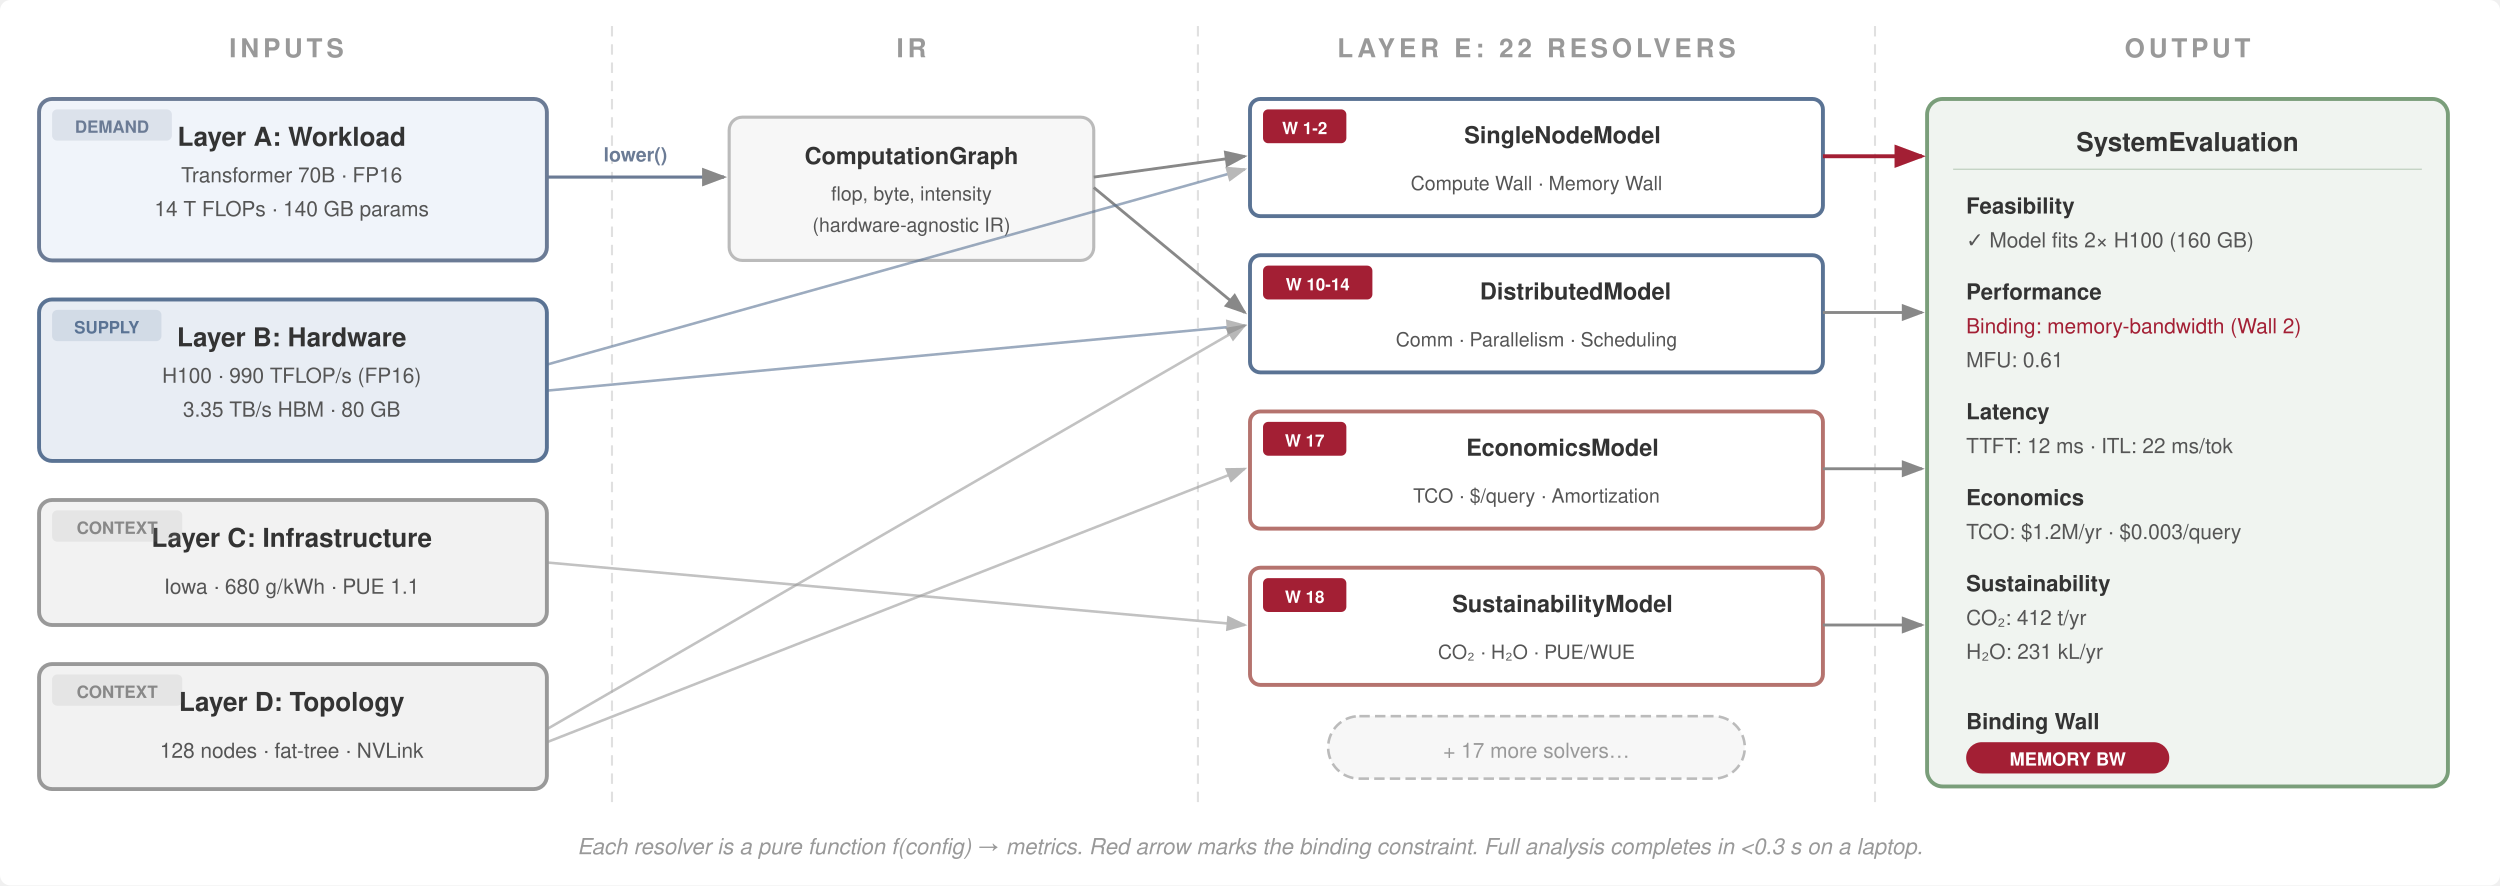
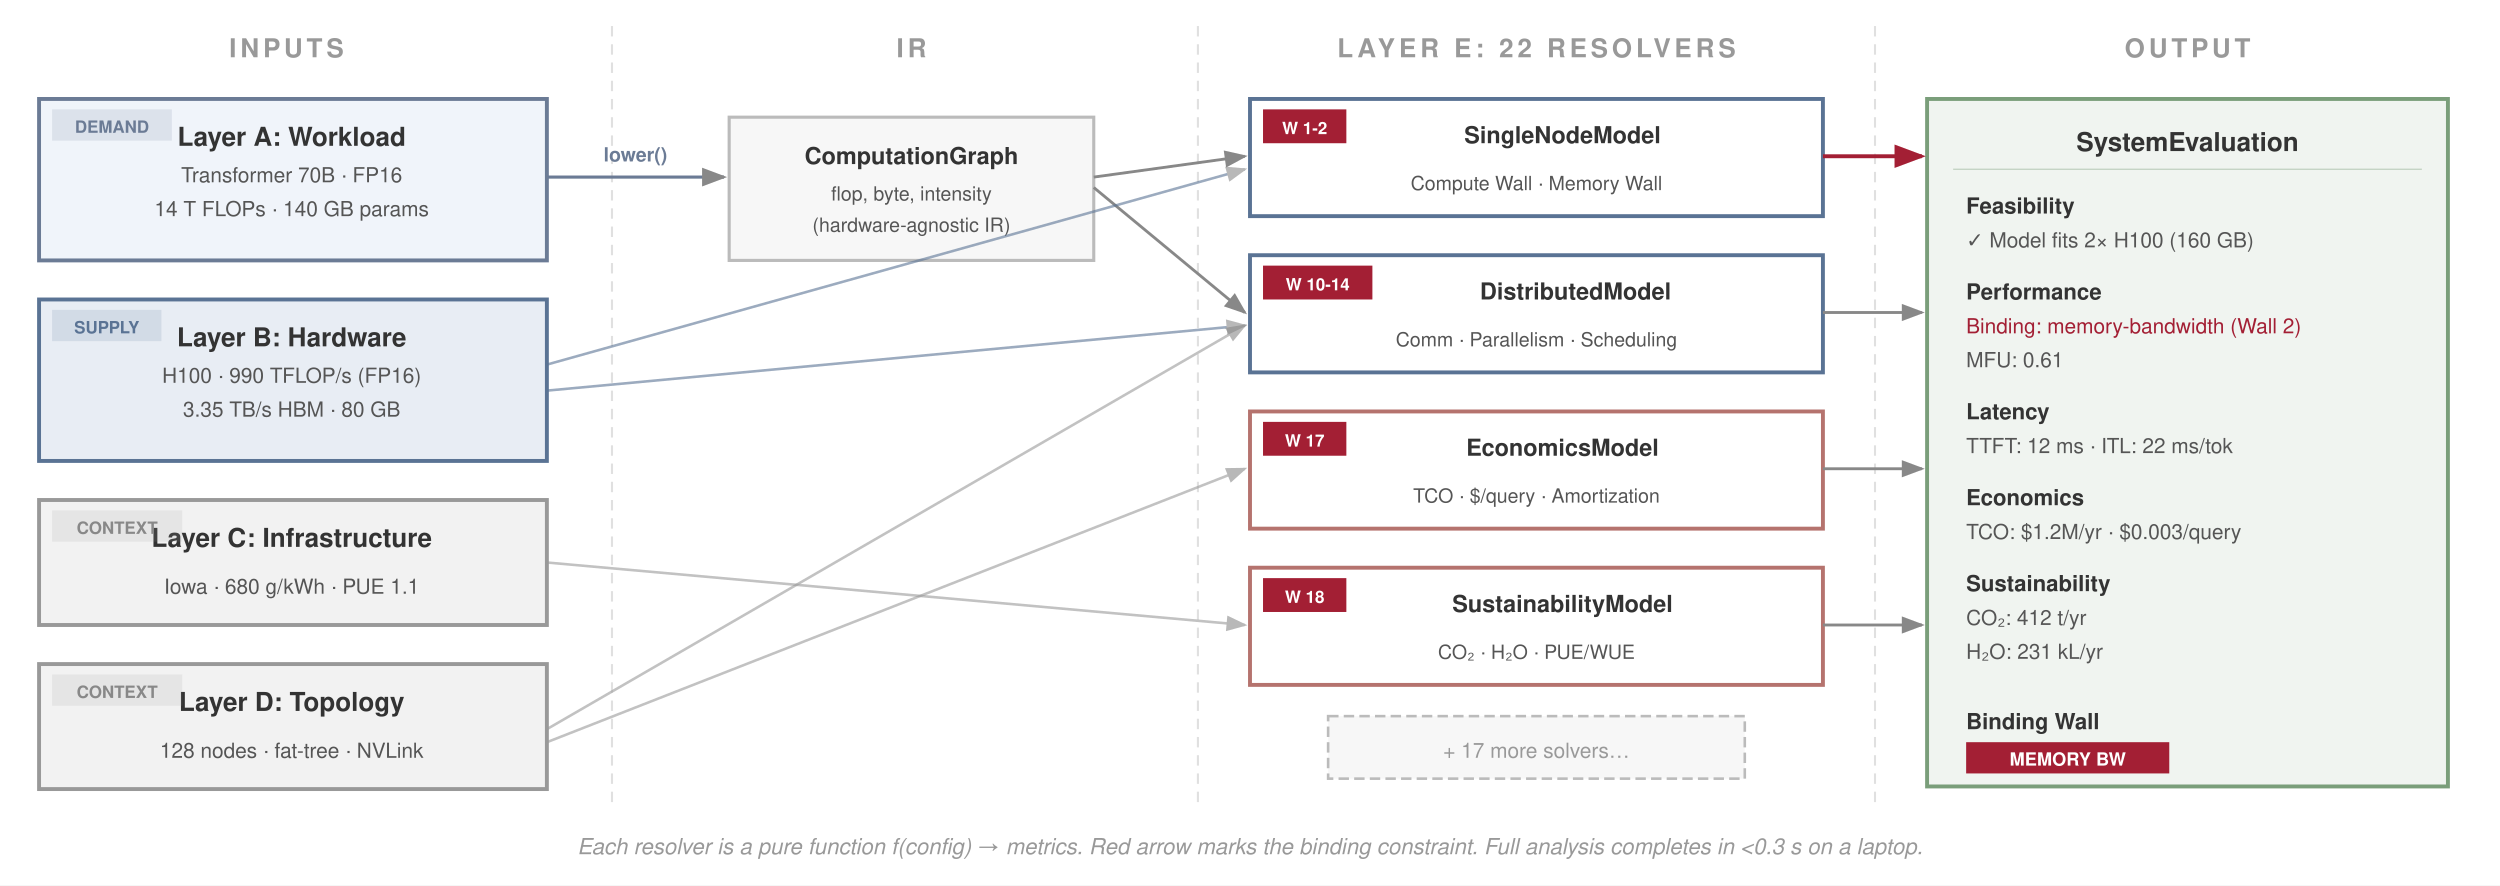
<svg xmlns="http://www.w3.org/2000/svg" viewBox="0 0 960 340" font-family="Helvetica Neue, Helvetica, Arial, sans-serif">
-   <rect width="960" height="340" fill="#fff" rx="4" />
+   <rect width="960" height="340" fill="#fff" />
  <defs>
    <marker id="arrow" markerWidth="8" markerHeight="6" refX="7" refY="3" orient="auto">
      <path d="M0,0 L8,3 L0,6 Z" fill="#888" />
    </marker>
    <marker id="arrow-red" markerWidth="8" markerHeight="6" refX="7" refY="3" orient="auto">
      <path d="M0,0 L8,3 L0,6 Z" fill="#a31f34" />
    </marker>
    <marker id="arrow-green" markerWidth="8" markerHeight="6" refX="7" refY="3" orient="auto">
      <path d="M0,0 L8,3 L0,6 Z" fill="#999" />
    </marker>
  </defs>
  <text x="110" y="22" text-anchor="middle" font-size="10" font-weight="700" fill="#999" letter-spacing="1.5">INPUTS</text>
  <text x="350" y="22" text-anchor="middle" font-size="10" font-weight="700" fill="#999" letter-spacing="1.5">IR</text>
  <text x="590" y="22" text-anchor="middle" font-size="10" font-weight="700" fill="#999" letter-spacing="1.5">LAYER E: 22 RESOLVERS</text>
  <text x="840" y="22" text-anchor="middle" font-size="10" font-weight="700" fill="#999" letter-spacing="1.5">OUTPUT</text>
  <line x1="235" y1="10" x2="235" y2="310" stroke="#e0e0e0" stroke-dasharray="4,3" stroke-width="0.8" />
  <line x1="460" y1="10" x2="460" y2="310" stroke="#e0e0e0" stroke-dasharray="4,3" stroke-width="0.8" />
  <line x1="720" y1="10" x2="720" y2="310" stroke="#e0e0e0" stroke-dasharray="4,3" stroke-width="0.8" />
-   <rect x="15" y="38" width="195" height="62" rx="5" fill="#f0f4fa" stroke="#6b7b95" stroke-width="1.5" />
+   <rect x="15" y="38" width="195" height="62" fill="#f0f4fa" stroke="#6b7b95" stroke-width="1.5" />
  <text x="112" y="56" text-anchor="middle" font-size="10" font-weight="700" fill="#333">Layer A: Workload</text>
  <text x="112" y="70" text-anchor="middle" font-size="8" fill="#555">Transformer 70B · FP16</text>
  <text x="112" y="83" text-anchor="middle" font-size="8" fill="#555">14 T FLOPs · 140 GB params</text>
-   <rect x="20" y="42" width="46" height="12" rx="2" fill="#6b7b95" opacity="0.15" />
+   <rect x="20" y="42" width="46" height="12" fill="#6b7b95" opacity="0.15" />
  <text x="43" y="51" text-anchor="middle" font-size="6.5" font-weight="700" fill="#6b7b95">DEMAND</text>
-   <rect x="15" y="115" width="195" height="62" rx="5" fill="#e8edf4" stroke="#5a7394" stroke-width="1.5" />
+   <rect x="15" y="115" width="195" height="62" fill="#e8edf4" stroke="#5a7394" stroke-width="1.5" />
  <text x="112" y="133" text-anchor="middle" font-size="10" font-weight="700" fill="#333">Layer B: Hardware</text>
  <text x="112" y="147" text-anchor="middle" font-size="8" fill="#555">H100 · 990 TFLOP/s (FP16)</text>
  <text x="112" y="160" text-anchor="middle" font-size="8" fill="#555">3.35 TB/s HBM · 80 GB</text>
-   <rect x="20" y="119" width="42" height="12" rx="2" fill="#5a7394" opacity="0.15" />
+   <rect x="20" y="119" width="42" height="12" fill="#5a7394" opacity="0.15" />
  <text x="41" y="128" text-anchor="middle" font-size="6.5" font-weight="700" fill="#5a7394">SUPPLY</text>
-   <rect x="15" y="192" width="195" height="48" rx="5" fill="#f2f2f2" stroke="#999" stroke-width="1.5" />
+   <rect x="15" y="192" width="195" height="48" fill="#f2f2f2" stroke="#999" stroke-width="1.5" />
  <text x="112" y="210" text-anchor="middle" font-size="10" font-weight="700" fill="#333">Layer C: Infrastructure</text>
  <text x="112" y="228" text-anchor="middle" font-size="8" fill="#555">Iowa · 680 g/kWh · PUE 1.1</text>
-   <rect x="20" y="196" width="50" height="12" rx="2" fill="#999" opacity="0.15" />
+   <rect x="20" y="196" width="50" height="12" fill="#999" opacity="0.15" />
  <text x="45" y="205" text-anchor="middle" font-size="6.5" font-weight="700" fill="#888">CONTEXT</text>
-   <rect x="15" y="255" width="195" height="48" rx="5" fill="#f2f2f2" stroke="#999" stroke-width="1.5" />
+   <rect x="15" y="255" width="195" height="48" fill="#f2f2f2" stroke="#999" stroke-width="1.5" />
  <text x="112" y="273" text-anchor="middle" font-size="10" font-weight="700" fill="#333">Layer D: Topology</text>
  <text x="112" y="291" text-anchor="middle" font-size="8" fill="#555">128 nodes · fat-tree · NVLink</text>
-   <rect x="20" y="259" width="50" height="12" rx="2" fill="#999" opacity="0.15" />
+   <rect x="20" y="259" width="50" height="12" fill="#999" opacity="0.15" />
  <text x="45" y="268" text-anchor="middle" font-size="6.5" font-weight="700" fill="#888">CONTEXT</text>
-   <rect x="280" y="45" width="140" height="55" rx="5" fill="#f7f7f7" stroke="#bbb" stroke-width="1.2" />
+   <rect x="280" y="45" width="140" height="55" fill="#f7f7f7" stroke="#bbb" stroke-width="1.2" />
  <text x="350" y="63" text-anchor="middle" font-size="9" font-weight="700" fill="#333">ComputationGraph</text>
  <text x="350" y="77" text-anchor="middle" font-size="7.5" fill="#555">flop, byte, intensity</text>
  <text x="350" y="89" text-anchor="middle" font-size="7.5" fill="#555">(hardware-agnostic IR)</text>
  <line x1="210" y1="68" x2="278" y2="68" stroke="#6b7b95" stroke-width="1.2" marker-end="url(#arrow)" />
  <text x="244" y="62" text-anchor="middle" font-size="7.5" font-weight="700" fill="#6b7b95">lower()</text>
-   <rect x="480" y="38" width="220" height="45" rx="4" fill="#fff" stroke="#5a7394" stroke-width="1.5" />
-   <rect x="485" y="42" width="32" height="13" rx="2" fill="#a31f34" />
+   <rect x="480" y="38" width="220" height="45" fill="#fff" stroke="#5a7394" stroke-width="1.5" />
+   <rect x="485" y="42" width="32" height="13" fill="#a31f34" />
  <text x="501" y="51.5" text-anchor="middle" font-size="6.5" font-weight="700" fill="#fff">W 1-2</text>
  <text x="600" y="55" text-anchor="middle" font-size="9" font-weight="700" fill="#333">SingleNodeModel</text>
  <text x="590" y="73" text-anchor="middle" font-size="7.5" fill="#555">Compute Wall · Memory Wall</text>
-   <rect x="480" y="98" width="220" height="45" rx="4" fill="#fff" stroke="#5a7394" stroke-width="1.5" />
-   <rect x="485" y="102" width="42" height="13" rx="2" fill="#a31f34" />
+   <rect x="480" y="98" width="220" height="45" fill="#fff" stroke="#5a7394" stroke-width="1.5" />
+   <rect x="485" y="102" width="42" height="13" fill="#a31f34" />
  <text x="506" y="111.5" text-anchor="middle" font-size="6.5" font-weight="700" fill="#fff">W 10-14</text>
  <text x="605" y="115" text-anchor="middle" font-size="9" font-weight="700" fill="#333">DistributedModel</text>
  <text x="590" y="133" text-anchor="middle" font-size="7.5" fill="#555">Comm · Parallelism · Scheduling</text>
-   <rect x="480" y="158" width="220" height="45" rx="4" fill="#fff" stroke="#b5736e" stroke-width="1.5" />
-   <rect x="485" y="162" width="32" height="13" rx="2" fill="#a31f34" />
+   <rect x="480" y="158" width="220" height="45" fill="#fff" stroke="#b5736e" stroke-width="1.5" />
+   <rect x="485" y="162" width="32" height="13" fill="#a31f34" />
  <text x="501" y="171.5" text-anchor="middle" font-size="6.5" font-weight="700" fill="#fff">W 17</text>
  <text x="600" y="175" text-anchor="middle" font-size="9" font-weight="700" fill="#333">EconomicsModel</text>
  <text x="590" y="193" text-anchor="middle" font-size="7.5" fill="#555">TCO · $/query · Amortization</text>
-   <rect x="480" y="218" width="220" height="45" rx="4" fill="#fff" stroke="#b5736e" stroke-width="1.5" />
-   <rect x="485" y="222" width="32" height="13" rx="2" fill="#a31f34" />
+   <rect x="480" y="218" width="220" height="45" fill="#fff" stroke="#b5736e" stroke-width="1.5" />
+   <rect x="485" y="222" width="32" height="13" fill="#a31f34" />
  <text x="501" y="231.5" text-anchor="middle" font-size="6.5" font-weight="700" fill="#fff">W 18</text>
  <text x="600" y="235" text-anchor="middle" font-size="9" font-weight="700" fill="#333">SustainabilityModel</text>
  <text x="590" y="253" text-anchor="middle" font-size="7.5" fill="#555">CO₂ · H₂O · PUE/WUE</text>
-   <rect x="510" y="275" width="160" height="24" rx="12" fill="#f7f7f7" stroke="#bbb" stroke-width="1" stroke-dasharray="4,2" />
+   <rect x="510" y="275" width="160" height="24" fill="#f7f7f7" stroke="#bbb" stroke-width="1" stroke-dasharray="4,2" />
  <text x="590" y="291" text-anchor="middle" font-size="8" fill="#999">+ 17 more solvers…</text>
  <line x1="420" y1="68" x2="478" y2="60" stroke="#888" stroke-width="1.1" marker-end="url(#arrow)" />
  <line x1="420" y1="72" x2="478" y2="120" stroke="#888" stroke-width="1.1" marker-end="url(#arrow)" />
  <line x1="210" y1="140" x2="478" y2="65" stroke="#5a7394" stroke-width="1" marker-end="url(#arrow)" opacity="0.6" />
  <line x1="210" y1="150" x2="478" y2="125" stroke="#5a7394" stroke-width="1" marker-end="url(#arrow)" opacity="0.6" />
  <line x1="210" y1="216" x2="478" y2="240" stroke="#999" stroke-width="1" marker-end="url(#arrow)" opacity="0.6" />
  <line x1="210" y1="280" x2="478" y2="125" stroke="#999" stroke-width="1" marker-end="url(#arrow)" opacity="0.6" />
  <line x1="210" y1="285" x2="478" y2="180" stroke="#999" stroke-width="1" marker-end="url(#arrow)" opacity="0.6" />
-   <rect x="740" y="38" width="200" height="264" rx="6" fill="#f0f4f0" stroke="#7a9e7a" stroke-width="1.5" />
+   <rect x="740" y="38" width="200" height="264" fill="#f0f4f0" stroke="#7a9e7a" stroke-width="1.5" />
  <text x="840" y="58" text-anchor="middle" font-size="10" font-weight="700" fill="#333">SystemEvaluation</text>
  <line x1="750" y1="65" x2="930" y2="65" stroke="#7a9e7a" stroke-width="0.5" opacity="0.4" />
  <text x="755" y="82" font-size="8.5" font-weight="700" fill="#333">Feasibility</text>
  <text x="755" y="95" font-size="8" fill="#555">✓ Model fits 2× H100 (160 GB)</text>
  <text x="755" y="115" font-size="8.5" font-weight="700" fill="#333">Performance</text>
  <text x="755" y="128" font-size="8" fill="#a31f34">Binding: memory-bandwidth (Wall 2)</text>
  <text x="755" y="141" font-size="8" fill="#555">MFU: 0.61</text>
  <text x="755" y="161" font-size="8.5" font-weight="700" fill="#333">Latency</text>
  <text x="755" y="174" font-size="8" fill="#555">TTFT: 12 ms · ITL: 22 ms/tok</text>
  <text x="755" y="194" font-size="8.5" font-weight="700" fill="#333">Economics</text>
  <text x="755" y="207" font-size="8" fill="#555">TCO: $1.2M/yr · $0.003/query</text>
  <text x="755" y="227" font-size="8.5" font-weight="700" fill="#333">Sustainability</text>
  <text x="755" y="240" font-size="8" fill="#555">CO₂: 412 t/yr</text>
  <text x="755" y="253" font-size="8" fill="#555">H₂O: 231 kL/yr</text>
  <text x="755" y="280" font-size="8.5" font-weight="700" fill="#333">Binding Wall</text>
-   <rect x="755" y="285" width="78" height="12" rx="6" fill="#a31f34" />
+   <rect x="755" y="285" width="78" height="12" fill="#a31f34" />
  <text x="794" y="294" text-anchor="middle" font-size="7" font-weight="700" fill="#fff">MEMORY BW</text>
  <line x1="700" y1="60" x2="738" y2="60" stroke="#a31f34" stroke-width="1.5" marker-end="url(#arrow-red)" />
  <line x1="700" y1="120" x2="738" y2="120" stroke="#888" stroke-width="1.1" marker-end="url(#arrow)" />
  <line x1="700" y1="180" x2="738" y2="180" stroke="#888" stroke-width="1.1" marker-end="url(#arrow)" />
  <line x1="700" y1="240" x2="738" y2="240" stroke="#888" stroke-width="1.1" marker-end="url(#arrow)" />
  <text x="480" y="328" text-anchor="middle" font-size="8.5" font-style="italic" fill="#999">Each resolver is a pure function f(config) → metrics. Red arrow marks the binding constraint. Full analysis completes in &lt;0.3 s on a laptop.</text>
</svg>
